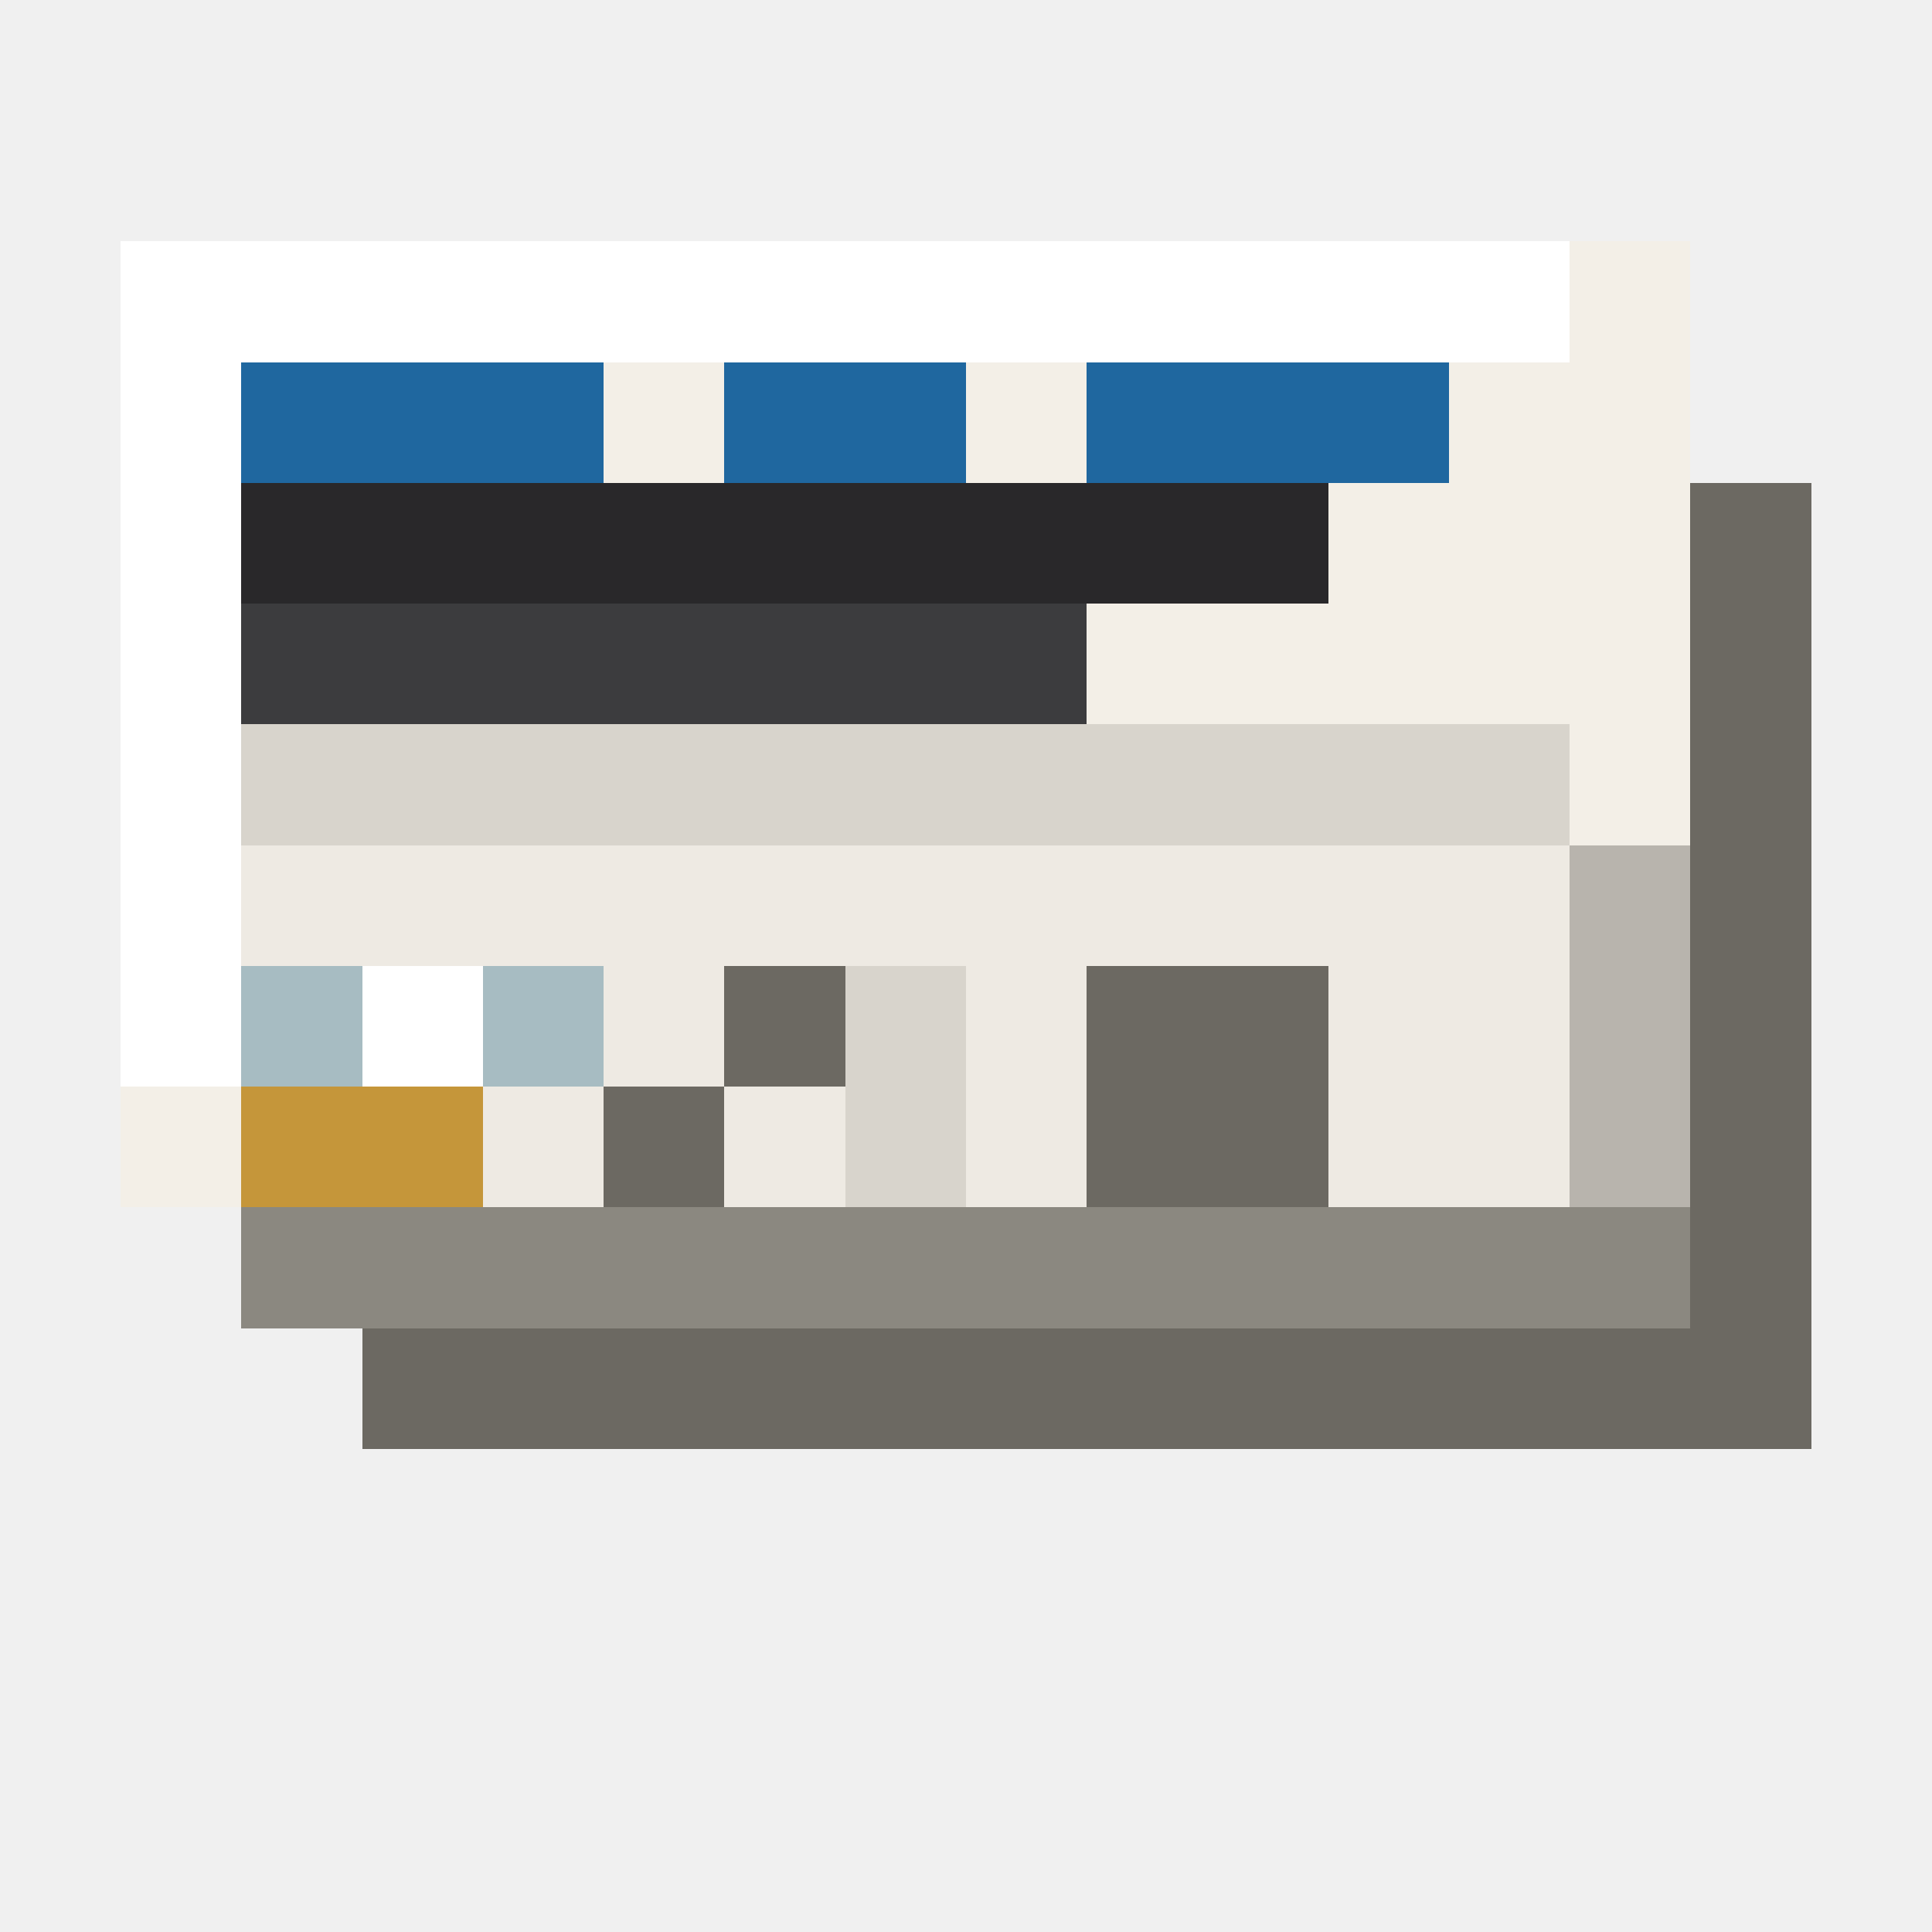
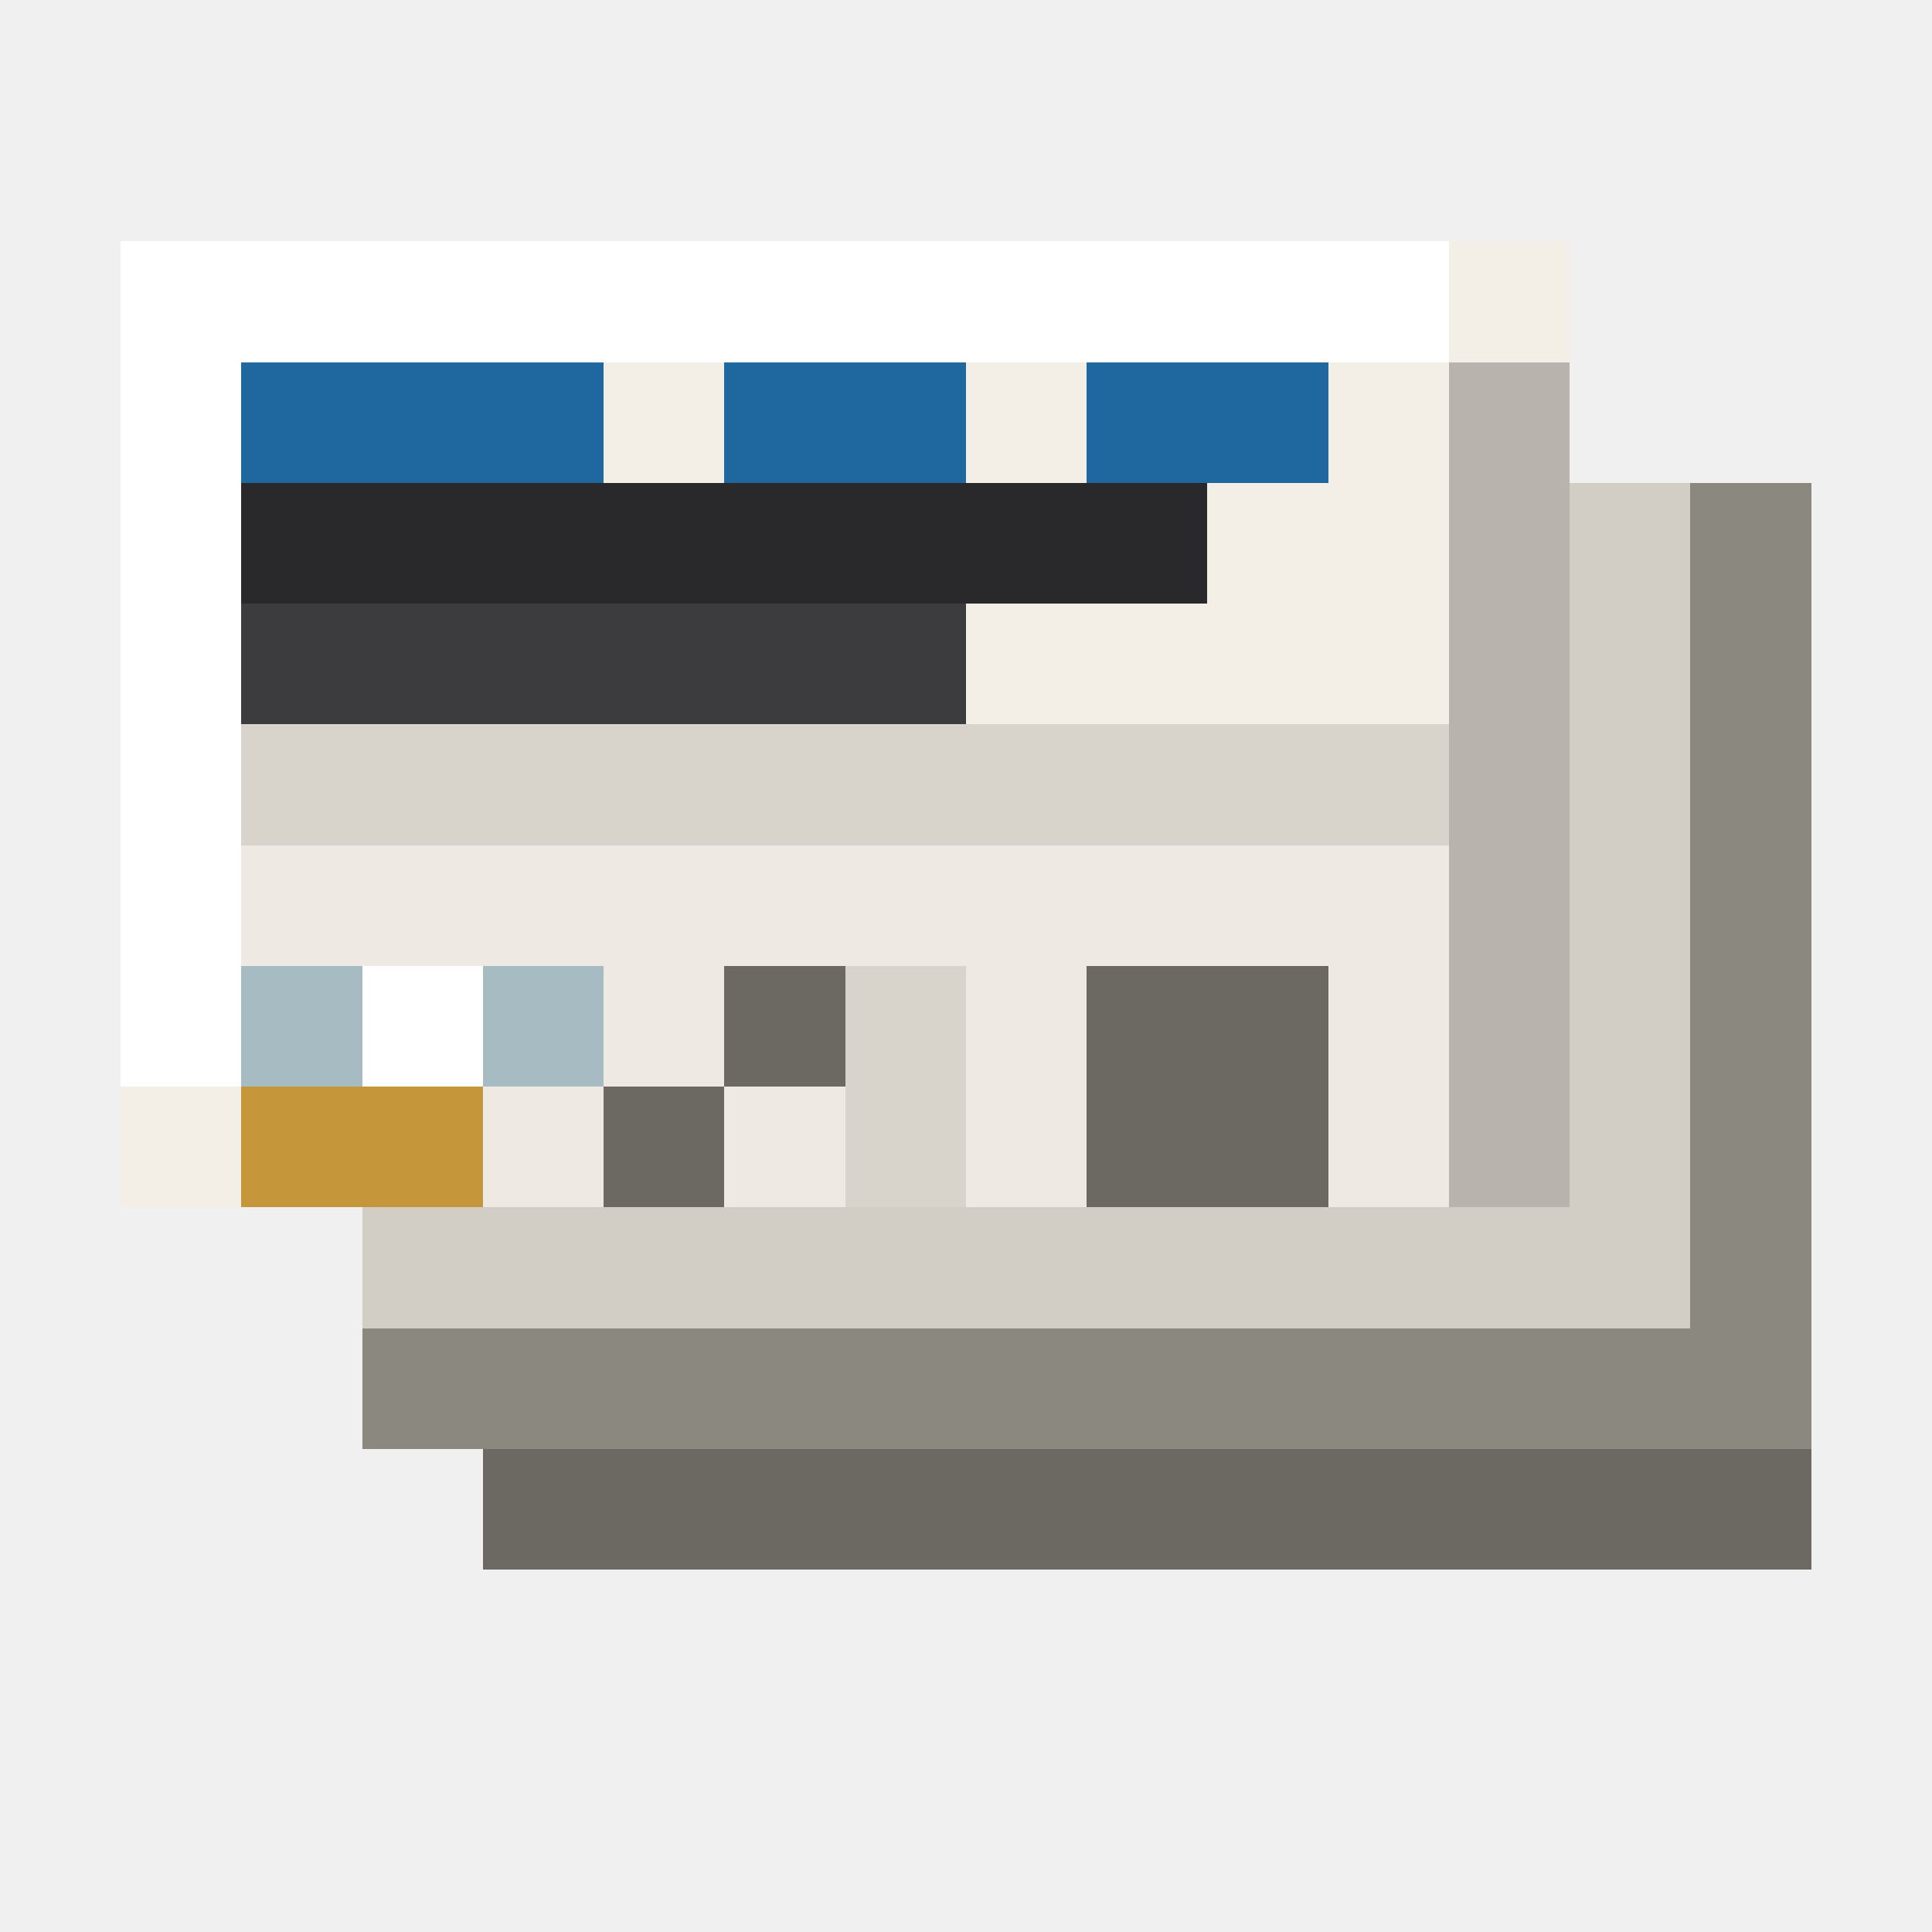
<svg xmlns="http://www.w3.org/2000/svg" viewBox="0 0 16 16" shape-rendering="crispEdges" data-m98-concept="understandingfafsa" data-m98-grid="16">
-   <rect fill="#6c6962" x="3" y="4" width="12" height="8" />
-   <rect fill="#8b8880" x="2" y="3" width="12" height="8" />
-   <rect fill="#d2cec6" x="2" y="3" width="11" height="7" />
-   <rect fill="#f3efe7" x="1" y="2" width="13" height="8" />
-   <rect fill="#ffffff" x="1" y="2" width="12" height="1" />
+   <rect fill="#6c6962" x="4" y="5" width="11" height="8" />
+   <rect fill="#8b8880" x="3" y="4" width="12" height="8" />
+   <rect fill="#d2cec6" x="3" y="4" width="11" height="7" />
+   <rect fill="#f3efe7" x="1" y="2" width="12" height="8" />
+   <rect fill="#ffffff" x="1" y="2" width="11" height="1" />
  <rect fill="#ffffff" x="1" y="2" width="1" height="7" />
+   <rect fill="#b8b4ad" x="12" y="3" width="1" height="7" />
+   <rect fill="#b8b4ad" x="2" y="9" width="10" height="1" />
  <rect fill="#1f679f" x="2" y="3" width="3" height="1" />
  <rect fill="#1f679f" x="6" y="3" width="2" height="1" />
-   <rect fill="#1f679f" x="9" y="3" width="3" height="1" />
-   <rect fill="#29282a" x="2" y="4" width="9" height="1" />
-   <rect fill="#3c3c3e" x="2" y="5" width="7" height="1" />
-   <rect fill="#d8d4cc" x="2" y="6" width="11" height="1" />
-   <rect fill="#eeeae3" x="2" y="7" width="11" height="3" />
-   <rect fill="#b8b4ad" x="13" y="7" width="1" height="3" />
+   <rect fill="#1f679f" x="9" y="3" width="2" height="1" />
+   <rect fill="#29282a" x="2" y="4" width="8" height="1" />
+   <rect fill="#3c3c3e" x="2" y="5" width="6" height="1" />
+   <rect fill="#d8d4cc" x="2" y="6" width="10" height="1" />
+   <rect fill="#eeeae3" x="2" y="7" width="10" height="3" />
  <rect fill="#a7bcc2" x="2" y="8" width="3" height="1" />
  <rect fill="#ffffff" x="3" y="8" width="1" height="1" />
  <rect fill="#6c6962" x="6" y="8" width="1" height="1" />
  <rect fill="#d8d4cc" x="7" y="8" width="1" height="2" />
  <rect fill="#6c6962" x="9" y="8" width="2" height="1" />
  <rect fill="#c5963a" x="2" y="9" width="2" height="1" />
  <rect fill="#6c6962" x="5" y="9" width="1" height="1" />
  <rect fill="#6c6962" x="9" y="9" width="2" height="1" />
</svg>
